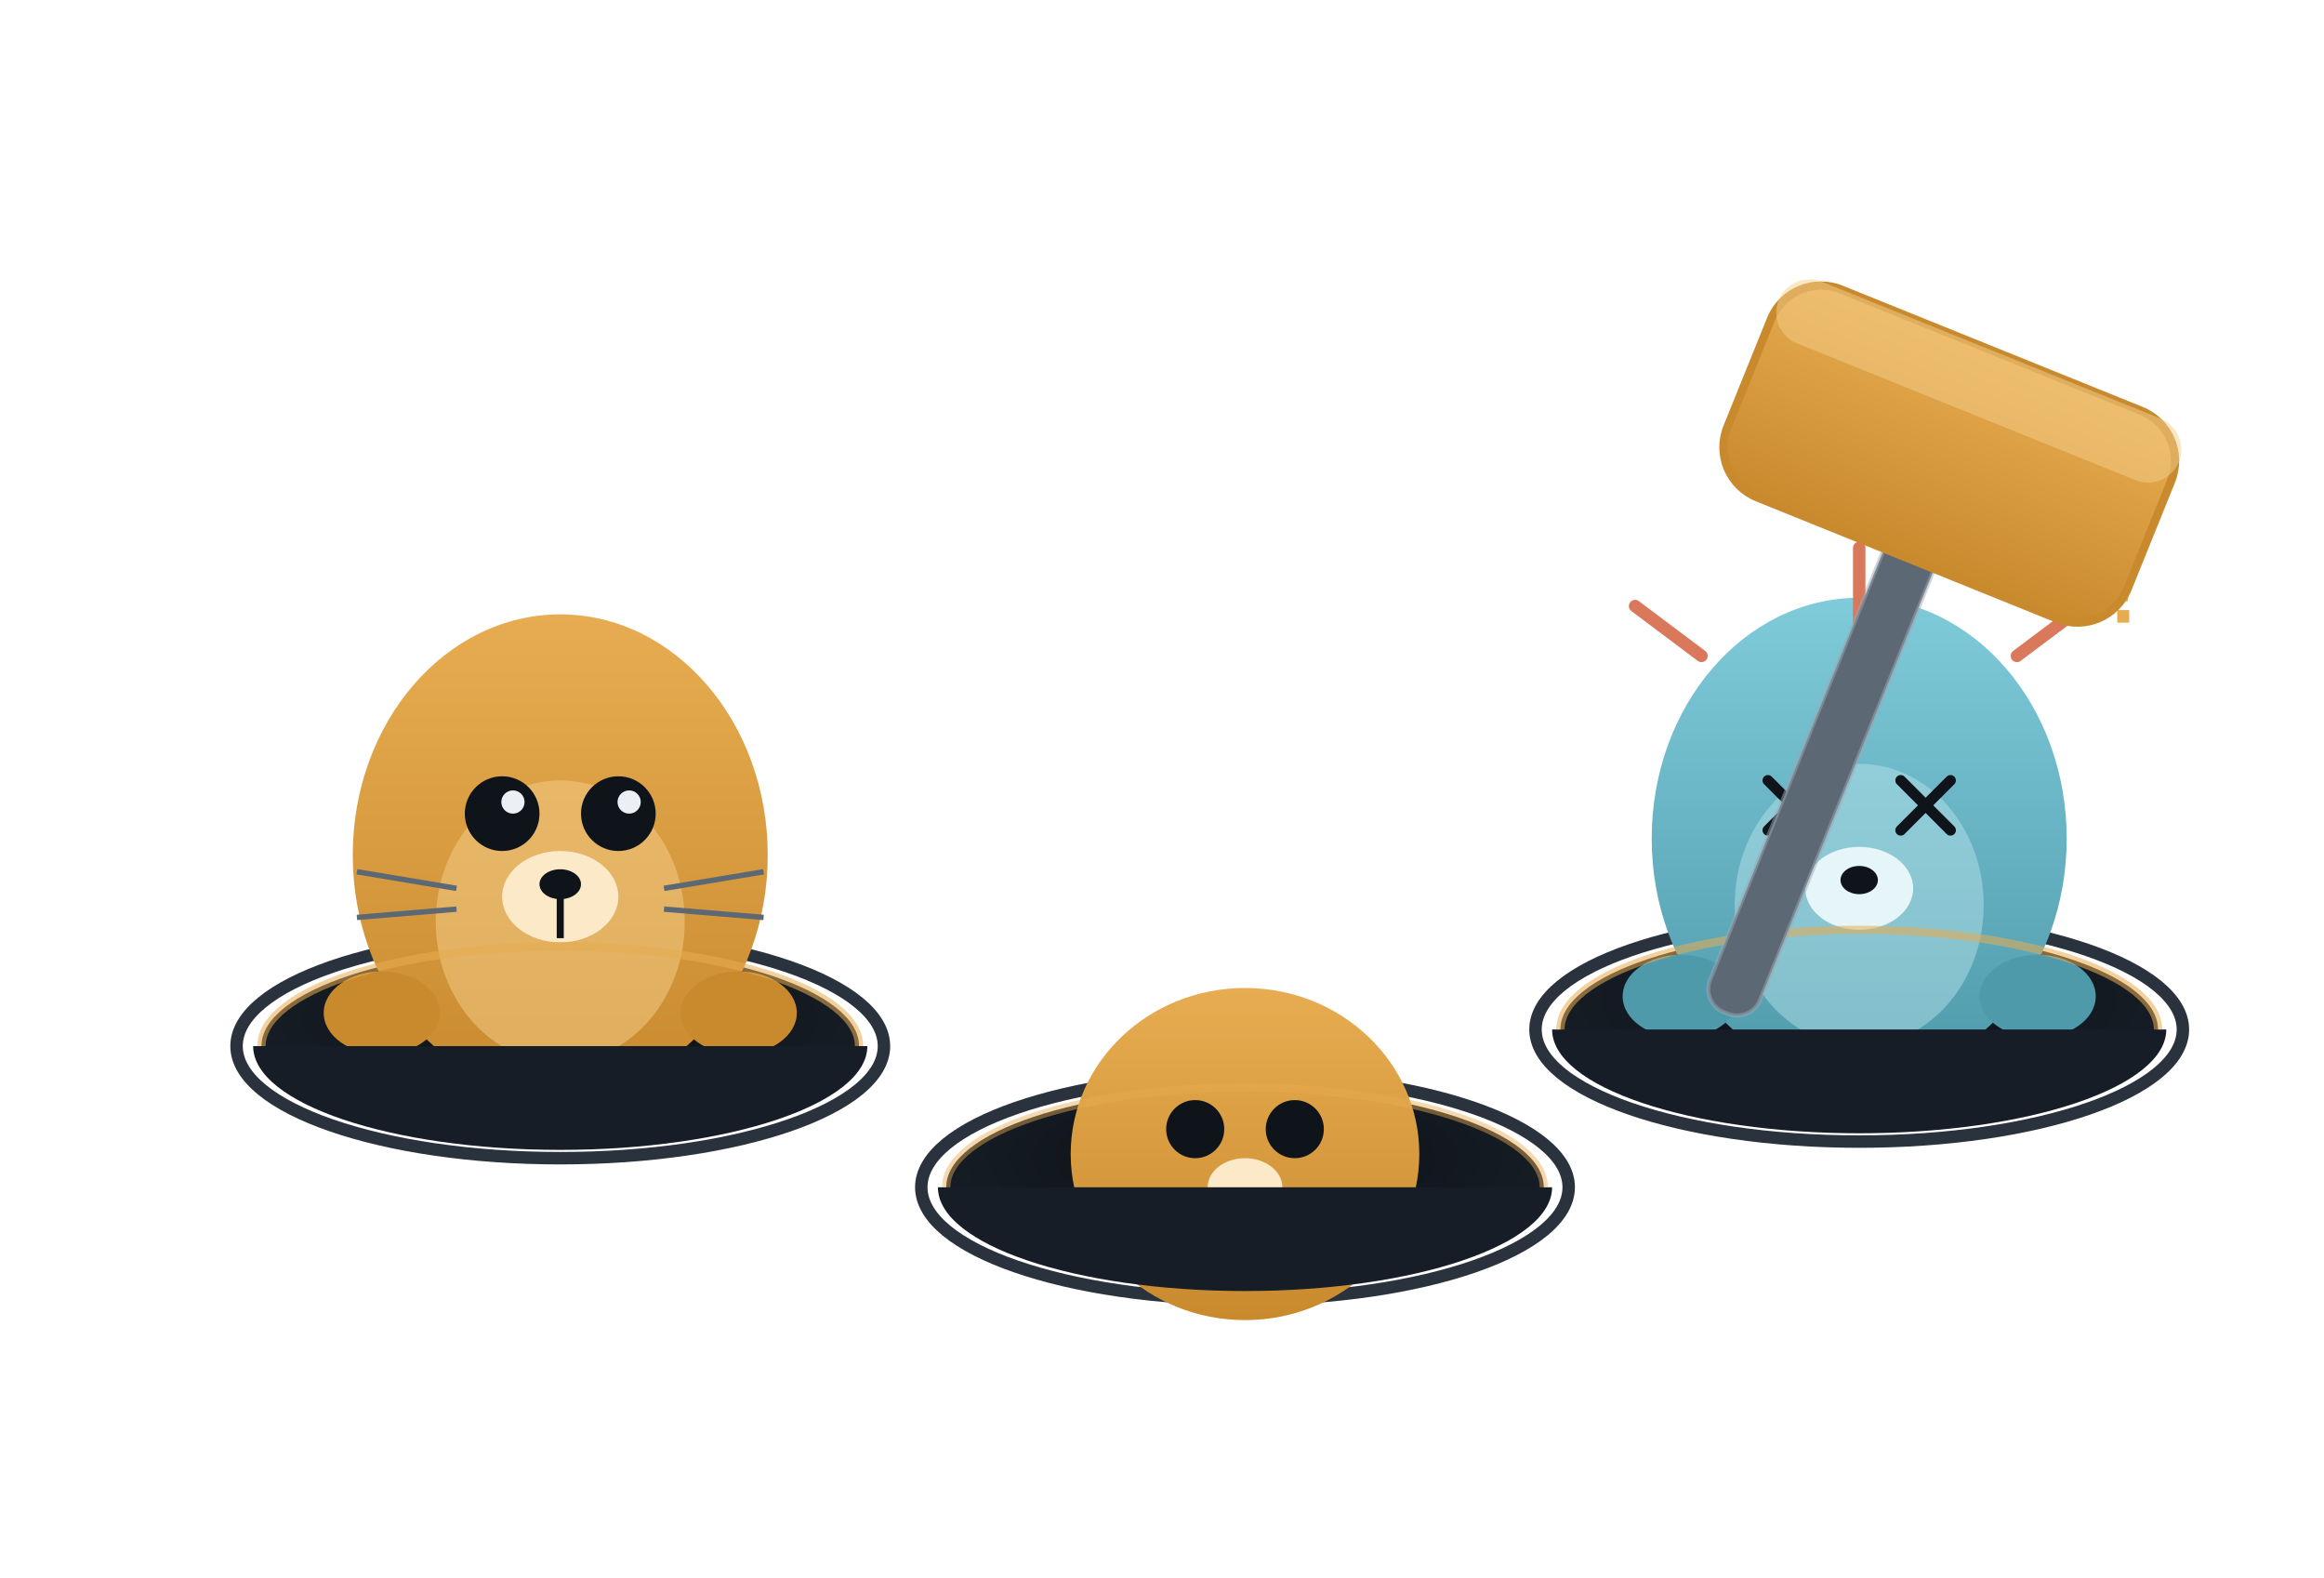
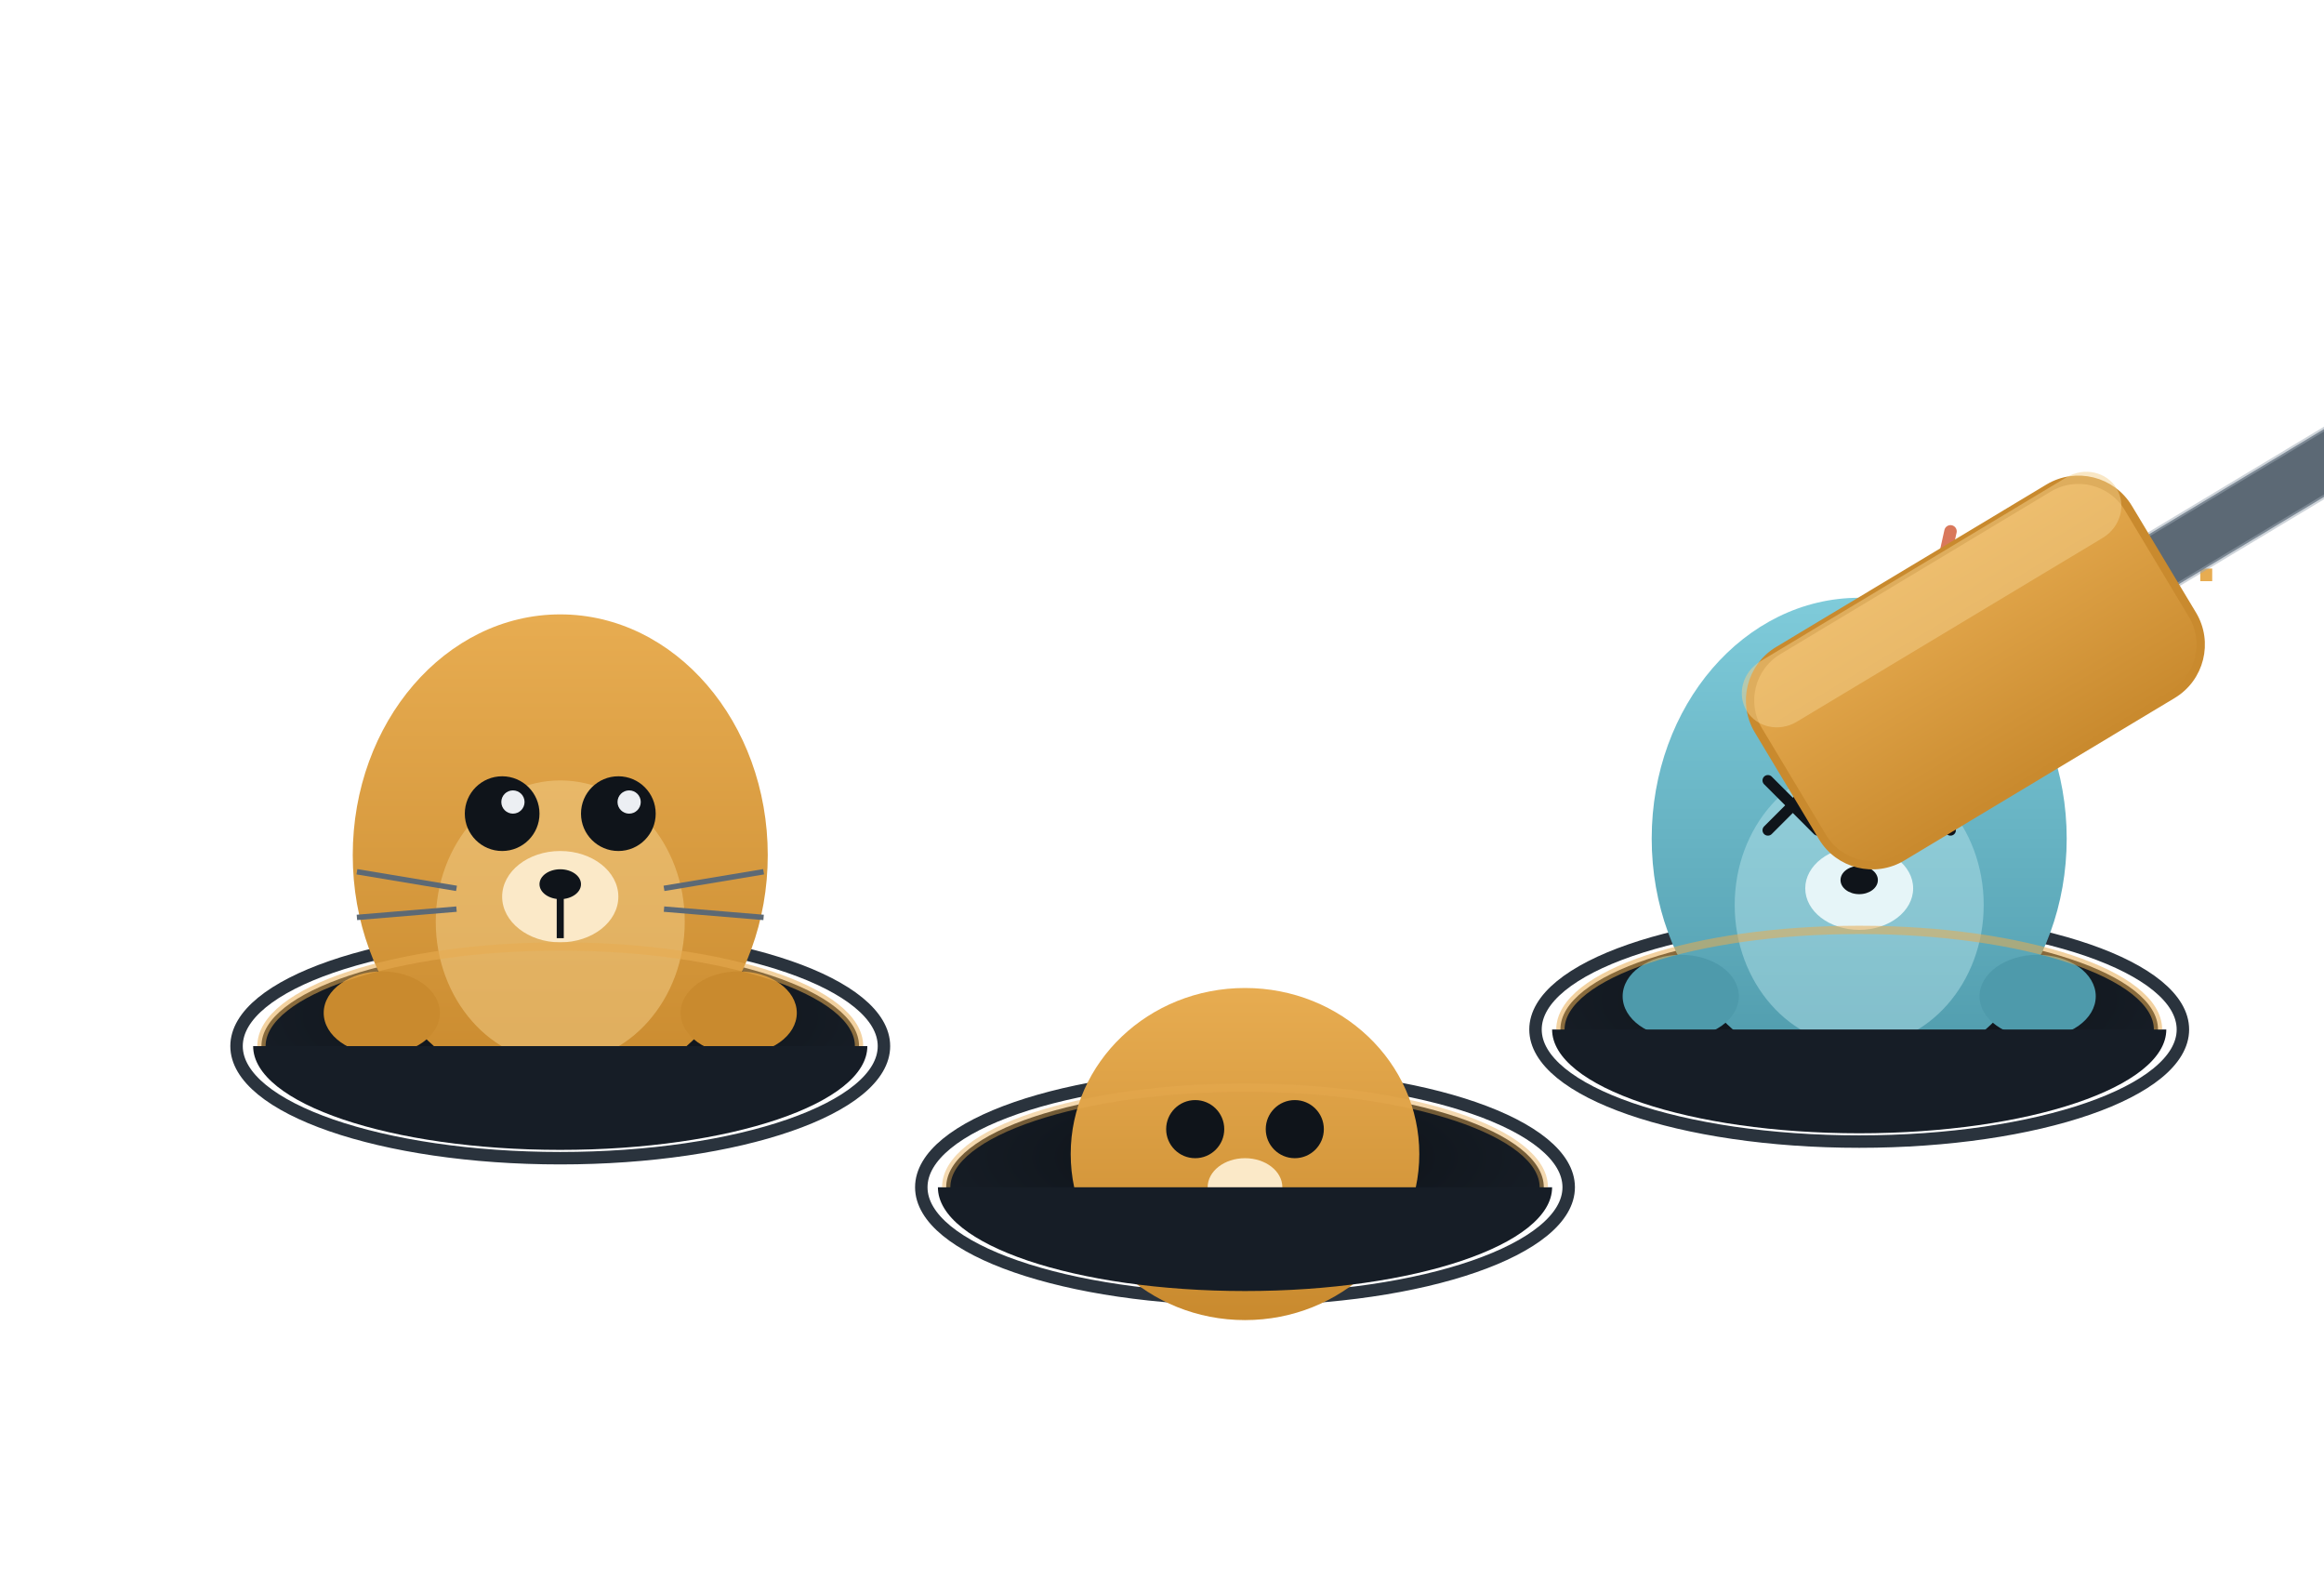
<svg xmlns="http://www.w3.org/2000/svg" viewBox="0 0 560 380" role="img" aria-label="Whack-a-mole, dark amber and cyan theme">
  <defs>
    <linearGradient id="moleA" x1="0" y1="0" x2="0" y2="1">
      <stop offset="0" stop-color="#E7AC51" />
      <stop offset="1" stop-color="#C98A2E" />
    </linearGradient>
    <linearGradient id="moleC" x1="0" y1="0" x2="0" y2="1">
      <stop offset="0" stop-color="#7FCBDA" />
      <stop offset="1" stop-color="#4E9AAB" />
    </linearGradient>
    <radialGradient id="holeG" cx="50%" cy="35%" r="75%">
      <stop offset="0" stop-color="#0B0F14" />
      <stop offset="1" stop-color="#1B232D" />
    </radialGradient>
    <clipPath id="lip1">
      <rect x="55" y="252" width="160" height="70" />
    </clipPath>
    <clipPath id="lip2">
      <rect x="220" y="286" width="160" height="70" />
    </clipPath>
    <clipPath id="lip3">
      <rect x="368" y="248" width="160" height="70" />
    </clipPath>
  </defs>
  <g>
    <ellipse cx="135" cy="252" rx="78" ry="27" fill="none" stroke="#2A333D" stroke-width="3" />
    <ellipse cx="135" cy="252" rx="72" ry="24" fill="url(#holeG)" />
    <ellipse cx="300" cy="286" rx="78" ry="27" fill="none" stroke="#2A333D" stroke-width="3" />
    <ellipse cx="300" cy="286" rx="72" ry="24" fill="url(#holeG)" />
    <ellipse cx="448" cy="248" rx="78" ry="27" fill="none" stroke="#2A333D" stroke-width="3" />
    <ellipse cx="448" cy="248" rx="72" ry="24" fill="url(#holeG)" />
  </g>
  <g>
    <ellipse cx="135" cy="206" rx="50" ry="58" fill="url(#moleA)" />
    <ellipse cx="135" cy="222" rx="30" ry="34" fill="#F4D08C" opacity=".5" />
    <ellipse cx="92" cy="244" rx="14" ry="10" fill="#C98A2E" />
    <ellipse cx="178" cy="244" rx="14" ry="10" fill="#C98A2E" />
    <circle cx="121" cy="196" r="9" fill="#0F141A" />
    <circle cx="123.6" cy="193.2" r="2.8" fill="#ECEFF3" />
    <circle cx="149" cy="196" r="9" fill="#0F141A" />
    <circle cx="151.6" cy="193.2" r="2.8" fill="#ECEFF3" />
    <ellipse cx="135" cy="216" rx="14" ry="11" fill="#FBE9C8" />
    <ellipse cx="135" cy="213" rx="5" ry="3.6" fill="#0F141A" />
    <line x1="135" y1="216" x2="135" y2="226" stroke="#0F141A" stroke-width="1.7" />
    <g stroke="#5C6975" stroke-width="1.3">
      <line x1="110" y1="214" x2="86" y2="210" />
      <line x1="110" y1="219" x2="86" y2="221" />
      <line x1="160" y1="214" x2="184" y2="210" />
      <line x1="160" y1="219" x2="184" y2="221" />
    </g>
  </g>
  <g>
    <ellipse cx="300" cy="278" rx="42" ry="40" fill="url(#moleA)" />
    <circle cx="288" cy="272" r="7" fill="#0F141A" />
    <circle cx="312" cy="272" r="7" fill="#0F141A" />
    <ellipse cx="300" cy="286" rx="9" ry="7" fill="#FBE9C8" />
  </g>
  <g>
    <ellipse cx="448" cy="202" rx="50" ry="58" fill="url(#moleC)" />
    <ellipse cx="448" cy="218" rx="30" ry="34" fill="#BCE6EE" opacity=".45" />
    <ellipse cx="405" cy="240" rx="14" ry="10" fill="#4E9AAB" />
    <ellipse cx="491" cy="240" rx="14" ry="10" fill="#4E9AAB" />
    <g stroke="#0F141A" stroke-width="2.6" stroke-linecap="round">
      <line x1="426" y1="188" x2="438" y2="200" />
      <line x1="438" y1="188" x2="426" y2="200" />
      <line x1="458" y1="188" x2="470" y2="200" />
      <line x1="470" y1="188" x2="458" y2="200" />
    </g>
    <ellipse cx="448" cy="214" rx="13" ry="10" fill="#E6F5F8" />
    <ellipse cx="448" cy="212" rx="4.5" ry="3.4" fill="#0F141A" />
  </g>
  <g clip-path="url(#lip1)">
    <ellipse cx="135" cy="252" rx="74" ry="25" fill="#161D26" />
  </g>
  <path d="M63 252 A72 24 0 0 1 207 252" fill="none" stroke="#E7AC51" stroke-width="2" stroke-opacity=".55" />
  <g clip-path="url(#lip2)">
    <ellipse cx="300" cy="286" rx="74" ry="25" fill="#161D26" />
  </g>
  <path d="M228 286 A72 24 0 0 1 372 286" fill="none" stroke="#E7AC51" stroke-width="2" stroke-opacity=".45" />
  <g clip-path="url(#lip3)">
    <ellipse cx="448" cy="248" rx="74" ry="25" fill="#161D26" />
  </g>
  <path d="M376 248 A72 24 0 0 1 520 248" fill="none" stroke="#E7AC51" stroke-width="2" stroke-opacity=".55" />
  <g stroke="#D9785B" stroke-width="3" stroke-linecap="round">
-     <line x1="448" y1="150" x2="448" y2="132" />
-     <line x1="486" y1="158" x2="502" y2="146" />
-     <line x1="410" y1="158" x2="394" y2="146" />
+     <line x1="486" y1="150" x2="498" y2="136" />
+     <line x1="466" y1="146" x2="470" y2="128" />
+     <line x1="506" y1="166" x2="524" y2="160" />
  </g>
-   <text x="505" y="150" font-family="SFMono-Regular,Menlo,monospace" font-size="22" font-weight="bold" fill="#E7AC51">!</text>
-   <g transform="rotate(22 470 130)">
-     <rect x="456" y="128" width="13" height="128" rx="6" fill="#5C6975" />
-     <rect x="456" y="128" width="13" height="128" rx="6" fill="none" stroke="#9DA9B5" stroke-width="1" stroke-opacity=".5" />
-     <rect x="410" y="84" width="104" height="54" rx="13" fill="url(#moleA)" stroke="#C98A2E" stroke-width="2" />
-     <rect x="410" y="84" width="104" height="16" rx="8" fill="#F4D08C" opacity=".5" />
+   <text x="525" y="140" font-family="SFMono-Regular,Menlo,monospace" font-size="22" font-weight="bold" fill="#E7AC51">!</text>
+   <g transform="translate(476 162) rotate(-31)">
+     <rect x="46" y="-7" width="150" height="14" rx="7" fill="#5C6975" />
+     <rect x="46" y="-7" width="150" height="14" rx="7" fill="none" stroke="#9DA9B5" stroke-width="1" stroke-opacity=".5" />
+     <rect x="-52" y="-29" width="104" height="58" rx="14" fill="url(#moleA)" stroke="#C98A2E" stroke-width="2" />
+     <rect x="-52" y="-29" width="104" height="17" rx="9" fill="#F4D08C" opacity=".5" />
  </g>
</svg>
